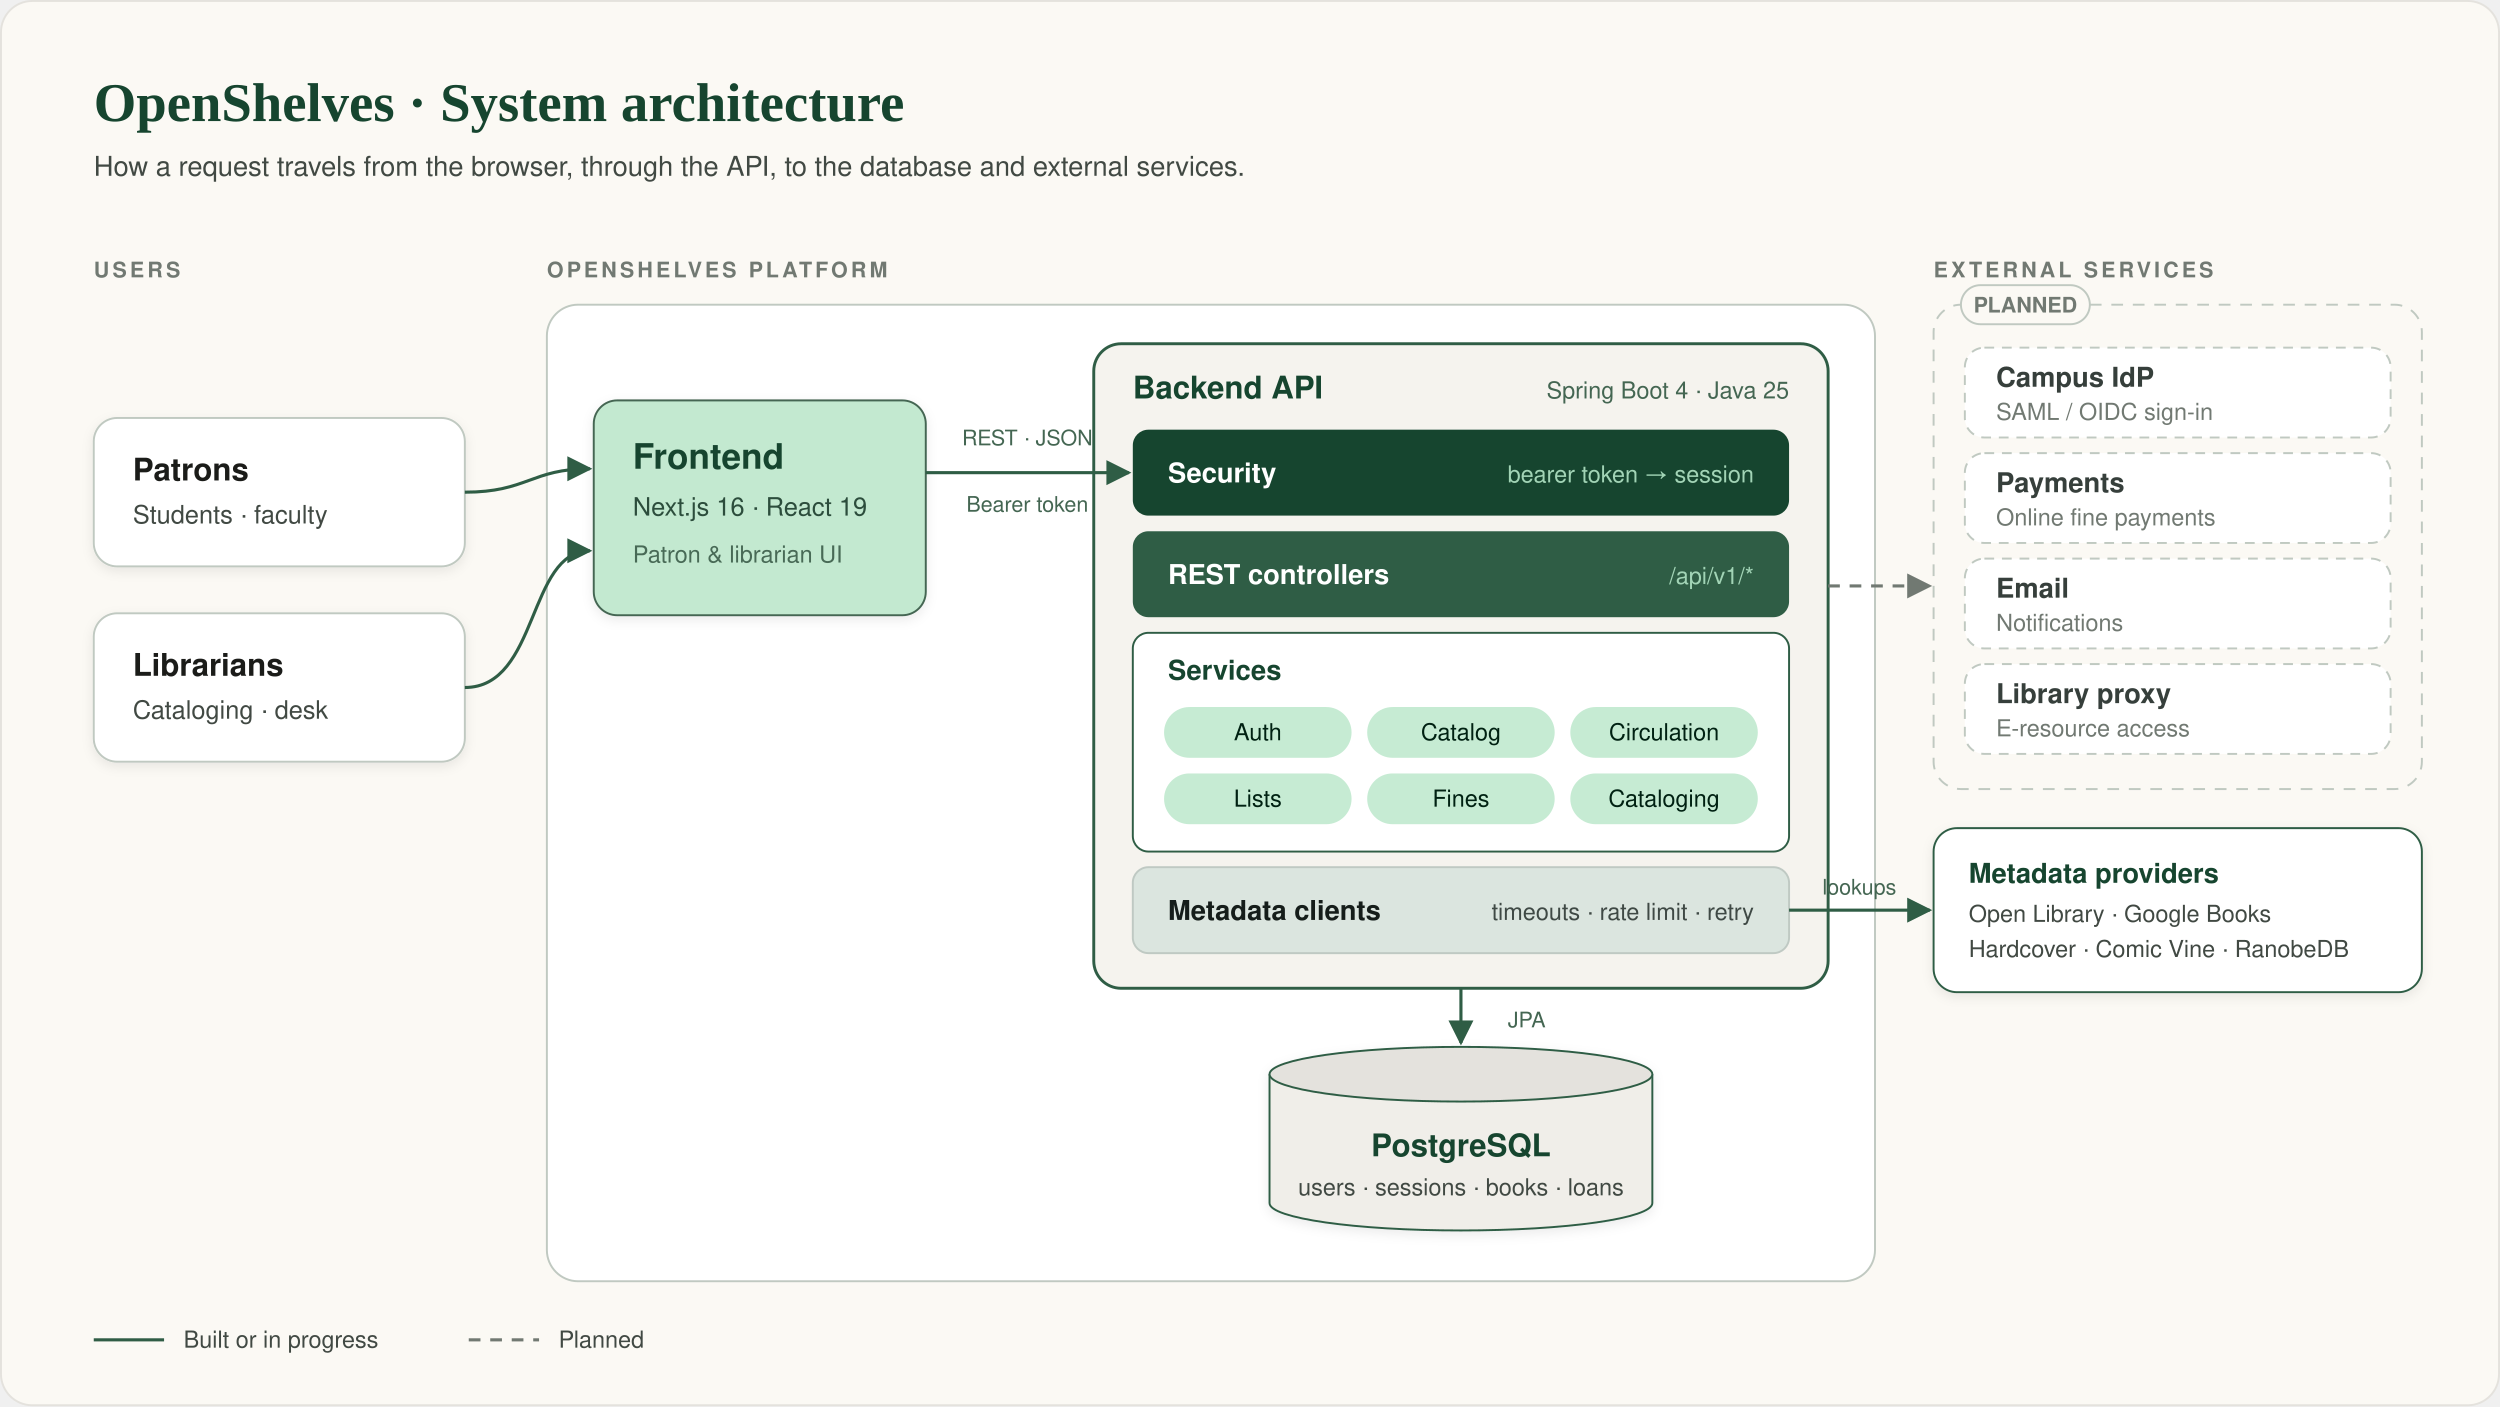
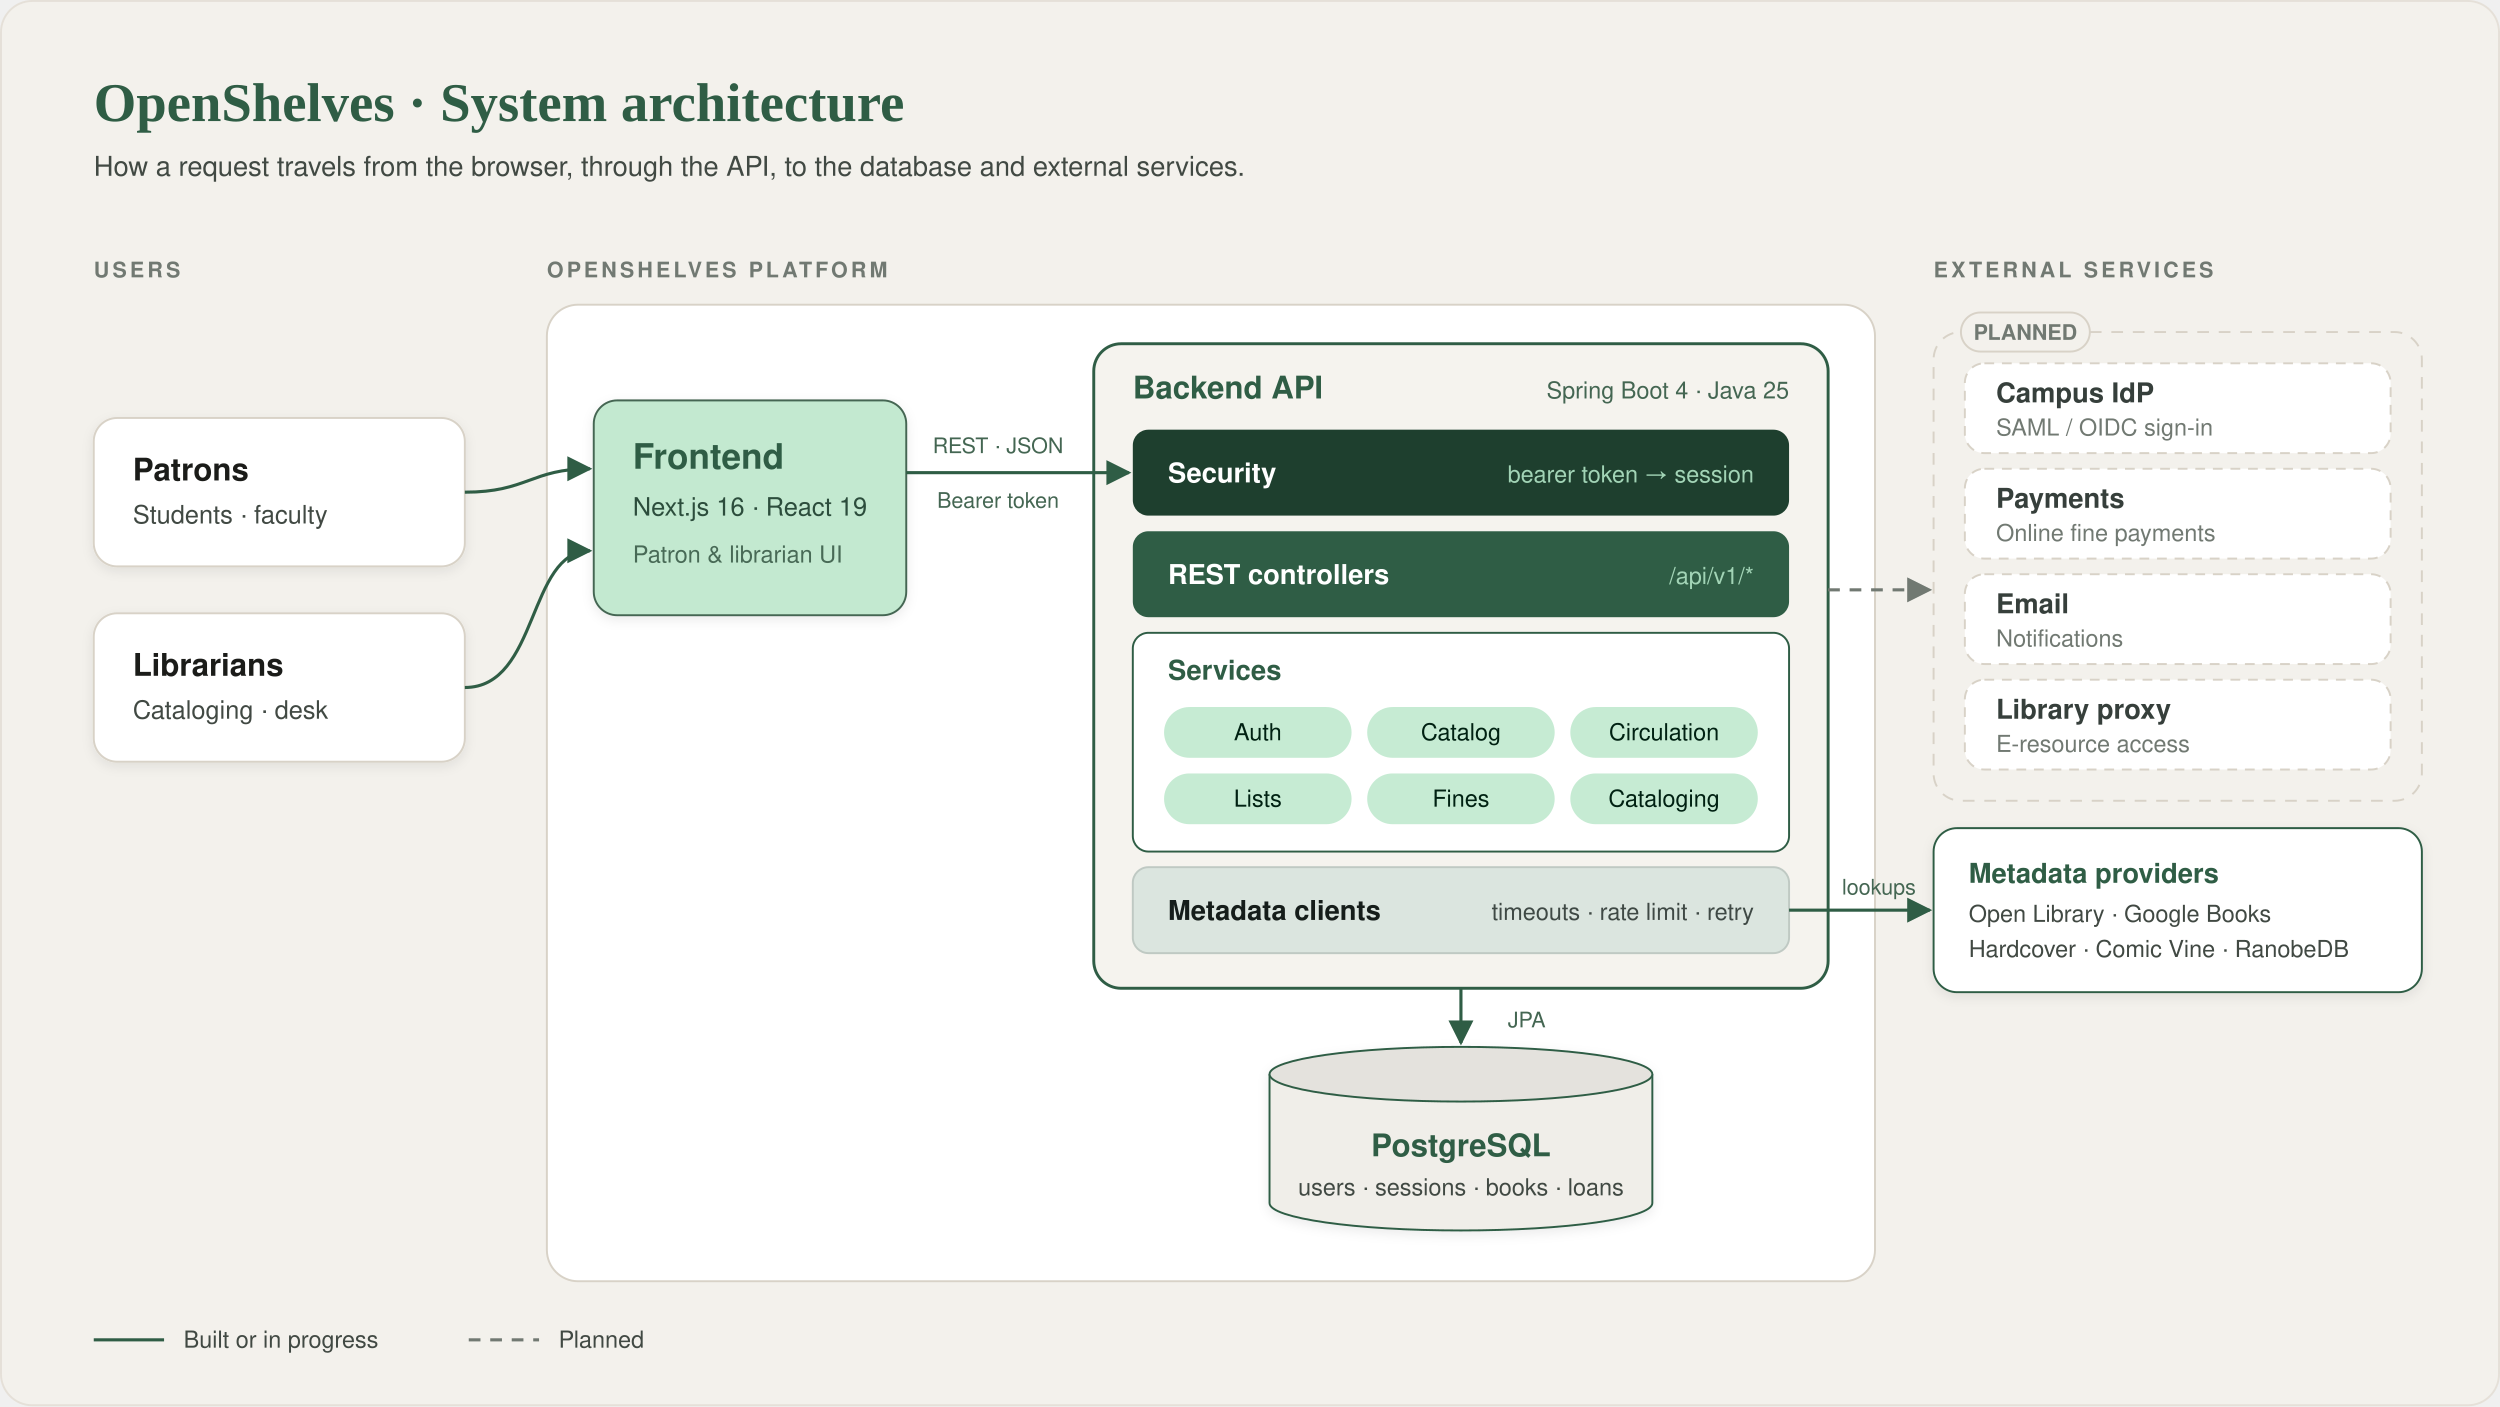
- <svg xmlns="http://www.w3.org/2000/svg" width="1280" height="720" viewBox="0 0 1280 720" font-family="-apple-system, BlinkMacSystemFont, 'Segoe UI', Helvetica, Arial, sans-serif">
+ <svg xmlns="http://www.w3.org/2000/svg" width="1280" height="720" viewBox="0 0 1280 720" font-family="'DM Sans', -apple-system, BlinkMacSystemFont, 'Segoe UI', Helvetica, Arial, sans-serif">
  <defs>
    <marker id="arrow" viewBox="0 0 10 10" refX="9" refY="5" markerWidth="8" markerHeight="8" orient="auto-start-reverse">
      <path d="M0,0 L10,5 L0,10 z" fill="#2f5d45" />
    </marker>
    <marker id="arrow-muted" viewBox="0 0 10 10" refX="9" refY="5" markerWidth="8" markerHeight="8" orient="auto-start-reverse">
      <path d="M0,0 L10,5 L0,10 z" fill="#717972" />
    </marker>
    <filter id="shadow" x="-10%" y="-10%" width="120%" height="130%">
      <feDropShadow dx="0" dy="2" stdDeviation="3" flood-color="#1b1c19" flood-opacity="0.08" />
    </filter>
  </defs>
-   <rect x="0.5" y="0.5" width="1279" height="719" rx="16" fill="#fbf9f4" stroke="#e4e2dd" />
-   <text x="48" y="62" font-family="Literata, Georgia, 'Times New Roman', serif" font-size="28" font-weight="600" fill="#16452f">OpenShelves · System architecture</text>
+   <rect x="0.5" y="0.5" width="1279" height="719" rx="16" fill="#F3F1EC" stroke="#E5E0D8" />
+   <text x="48" y="62" font-family="Literata, Georgia, 'Times New Roman', serif" font-size="28" font-weight="600" fill="#2F5D45">OpenShelves · System architecture</text>
  <text x="48" y="90" font-size="14" fill="#414943">How a request travels from the browser, through the API, to the database and external services.</text>
  <g font-size="11" font-weight="700" letter-spacing="1.6" fill="#717972">
    <text x="48" y="142">USERS</text>
    <text x="280" y="142">OPENSHELVES PLATFORM</text>
    <text x="990" y="142">EXTERNAL SERVICES</text>
  </g>
  <g filter="url(#shadow)">
-     <rect x="48" y="214" width="190" height="76" rx="12" fill="#ffffff" stroke="#c0c9c1" />
-     <rect x="48" y="314" width="190" height="76" rx="12" fill="#ffffff" stroke="#c0c9c1" />
+     <rect x="48" y="214" width="190" height="76" rx="12" fill="#ffffff" stroke="#D8D2C7" />
+     <rect x="48" y="314" width="190" height="76" rx="12" fill="#ffffff" stroke="#D8D2C7" />
  </g>
  <text x="68" y="246" font-size="16" font-weight="700" fill="#1b1c19">Patrons</text>
  <text x="68" y="268" font-size="13" fill="#414943">Students · faculty</text>
  <text x="68" y="346" font-size="16" font-weight="700" fill="#1b1c19">Librarians</text>
  <text x="68" y="368" font-size="13" fill="#414943">Cataloging · desk</text>
-   <rect x="280" y="156" width="680" height="500" rx="16" fill="#ffffff" stroke="#c0c9c1" />
+   <rect x="280" y="156" width="680" height="500" rx="16" fill="#ffffff" stroke="#D8D2C7" />
  <g filter="url(#shadow)">
-     <rect x="304" y="205" width="170" height="110" rx="12" fill="#c3e9d0" stroke="#446652" />
+     <rect x="304" y="205" width="160" height="110" rx="12" fill="#c3e9d0" stroke="#446652" />
  </g>
-   <text x="324" y="240" font-size="18" font-weight="700" fill="#16452f">Frontend</text>
+   <text x="324" y="240" font-size="18" font-weight="700" fill="#2F5D45">Frontend</text>
  <text x="324" y="264" font-size="13" fill="#2c4d3c">Next.js 16 · React 19</text>
  <text x="324" y="288" font-size="12" fill="#486a56">Patron &amp; librarian UI</text>
  <rect x="560" y="176" width="376" height="330" rx="14" fill="#f5f3ee" stroke="#2f5d45" stroke-width="1.5" />
-   <text x="580" y="204" font-size="16" font-weight="700" fill="#16452f">Backend API</text>
+   <text x="580" y="204" font-size="16" font-weight="700" fill="#2F5D45">Backend API</text>
  <text x="916" y="204" font-size="12" fill="#446652" text-anchor="end">Spring Boot 4 · Java 25</text>
-   <rect x="580" y="220" width="336" height="44" rx="8" fill="#16452f" />
+   <rect x="580" y="220" width="336" height="44" rx="8" fill="#1E3F2E" />
  <text x="598" y="247" font-size="14" font-weight="700" fill="#ffffff">Security</text>
  <text x="898" y="247" font-size="12" fill="#a2d4b6" text-anchor="end">bearer token → session</text>
  <rect x="580" y="272" width="336" height="44" rx="8" fill="#2f5d45" />
  <text x="598" y="299" font-size="14" font-weight="700" fill="#ffffff">REST controllers</text>
  <text x="898" y="299" font-size="12" fill="#a2d4b6" text-anchor="end">/api/v1/*</text>
  <rect x="580" y="324" width="336" height="112" rx="8" fill="#ffffff" stroke="#2f5d45" />
-   <text x="598" y="348" font-size="14" font-weight="700" fill="#16452f">Services</text>
+   <text x="598" y="348" font-size="14" font-weight="700" fill="#2F5D45">Services</text>
  <g font-size="12" fill="#002112" text-anchor="middle">
    <rect x="596" y="362" width="96" height="26" rx="13" fill="#c6ebd3" />
    <text x="644" y="379">Auth</text>
    <rect x="700" y="362" width="96" height="26" rx="13" fill="#c6ebd3" />
    <text x="748" y="379">Catalog</text>
    <rect x="804" y="362" width="96" height="26" rx="13" fill="#c6ebd3" />
    <text x="852" y="379">Circulation</text>
    <rect x="596" y="396" width="96" height="26" rx="13" fill="#c6ebd3" />
    <text x="644" y="413">Lists</text>
    <rect x="700" y="396" width="96" height="26" rx="13" fill="#c6ebd3" />
    <text x="748" y="413">Fines</text>
    <rect x="804" y="396" width="96" height="26" rx="13" fill="#c6ebd3" />
    <text x="852" y="413">Cataloging</text>
  </g>
  <rect x="580" y="444" width="336" height="44" rx="8" fill="#dbe5df" stroke="#bfc9c3" />
  <text x="598" y="471" font-size="14" font-weight="700" fill="#151d1a">Metadata clients</text>
  <text x="898" y="471" font-size="12" fill="#3f4945" text-anchor="end">timeouts · rate limit · retry</text>
  <g filter="url(#shadow)">
    <path d="M650,550 v66 a98,14 0 0 0 196,0 v-66" fill="#f0eee9" stroke="#2f5d45" />
    <ellipse cx="748" cy="550" rx="98" ry="14" fill="#e4e2dd" stroke="#2f5d45" />
  </g>
-   <text x="748" y="592" font-size="16" font-weight="700" fill="#16452f" text-anchor="middle">PostgreSQL</text>
+   <text x="748" y="592" font-size="16" font-weight="700" fill="#2F5D45" text-anchor="middle">PostgreSQL</text>
  <text x="748" y="612" font-size="12" fill="#414943" text-anchor="middle">users · sessions · books · loans</text>
-   <rect x="990" y="156" width="250" height="248" rx="14" fill="none" stroke="#c0c9c1" stroke-dasharray="6 5" />
-   <rect x="1004" y="146" width="66" height="20" rx="10" fill="#fbf9f4" stroke="#c0c9c1" />
-   <text x="1037" y="160" font-size="11" font-weight="700" fill="#717972" text-anchor="middle">PLANNED</text>
-   <g fill="#ffffff" stroke="#c0c9c1" stroke-dasharray="5 4">
-     <rect x="1006" y="178" width="218" height="46" rx="10" />
-     <rect x="1006" y="232" width="218" height="46" rx="10" />
-     <rect x="1006" y="286" width="218" height="46" rx="10" />
-     <rect x="1006" y="340" width="218" height="46" rx="10" />
+   <rect x="990" y="170" width="250" height="240" rx="14" fill="none" stroke="#D8D2C7" stroke-dasharray="6 5" />
+   <rect x="1004" y="160" width="66" height="20" rx="10" fill="#F3F1EC" stroke="#D8D2C7" />
+   <text x="1037" y="174" font-size="11" font-weight="700" fill="#717972" text-anchor="middle">PLANNED</text>
+   <g fill="#ffffff" stroke="#D8D2C7" stroke-dasharray="5 4">
+     <rect x="1006" y="186" width="218" height="46" rx="10" />
+     <rect x="1006" y="240" width="218" height="46" rx="10" />
+     <rect x="1006" y="294" width="218" height="46" rx="10" />
+     <rect x="1006" y="348" width="218" height="46" rx="10" />
  </g>
  <g font-size="14" font-weight="700" fill="#363f3b">
-     <text x="1022" y="198">Campus IdP</text>
-     <text x="1022" y="252">Payments</text>
-     <text x="1022" y="306">Email</text>
-     <text x="1022" y="360">Library proxy</text>
+     <text x="1022" y="206">Campus IdP</text>
+     <text x="1022" y="260">Payments</text>
+     <text x="1022" y="314">Email</text>
+     <text x="1022" y="368">Library proxy</text>
  </g>
  <g font-size="12" fill="#717972">
-     <text x="1022" y="215">SAML / OIDC sign-in</text>
-     <text x="1022" y="269">Online fine payments</text>
-     <text x="1022" y="323">Notifications</text>
-     <text x="1022" y="377">E-resource access</text>
+     <text x="1022" y="223">SAML / OIDC sign-in</text>
+     <text x="1022" y="277">Online fine payments</text>
+     <text x="1022" y="331">Notifications</text>
+     <text x="1022" y="385">E-resource access</text>
  </g>
  <g filter="url(#shadow)">
    <rect x="990" y="424" width="250" height="84" rx="12" fill="#ffffff" stroke="#2f5d45" />
  </g>
-   <text x="1008" y="452" font-size="14" font-weight="700" fill="#16452f">Metadata providers</text>
+   <text x="1008" y="452" font-size="14" font-weight="700" fill="#2F5D45">Metadata providers</text>
  <text x="1008" y="472" font-size="12" fill="#414943">Open Library · Google Books</text>
  <text x="1008" y="490" font-size="12" fill="#414943">Hardcover · Comic Vine · RanobeDB</text>
  <g fill="none" stroke="#2f5d45" stroke-width="1.6" marker-end="url(#arrow)">
    <path d="M238,252 C270,252 272,240 302,240" />
    <path d="M238,352 C276,352 270,282 302,282" />
-     <path d="M474,242 L578,242" />
+     <path d="M464,242 L578,242" />
    <path d="M748,506 L748,534" />
    <path d="M916,466 L988,466" />
  </g>
-   <path d="M936,300 L988,300" fill="none" stroke="#717972" stroke-width="1.6" stroke-dasharray="6 5" marker-end="url(#arrow-muted)" />
+   <path d="M936,302 L988,302" fill="none" stroke="#717972" stroke-width="1.6" stroke-dasharray="6 5" marker-end="url(#arrow-muted)" />
  <g font-size="11" fill="#446652" text-anchor="middle">
-     <text x="526" y="228">REST · JSON</text>
-     <text x="526" y="262">Bearer token</text>
+     <text x="511" y="232">REST · JSON</text>
+     <text x="511" y="260">Bearer token</text>
    <text x="772" y="526" text-anchor="start">JPA</text>
-     <text x="952" y="458">lookups</text>
+     <text x="962" y="458">lookups</text>
  </g>
  <g font-size="12" fill="#414943">
    <line x1="48" y1="686" x2="84" y2="686" stroke="#2f5d45" stroke-width="1.6" />
    <text x="94" y="690">Built or in progress</text>
    <line x1="240" y1="686" x2="276" y2="686" stroke="#717972" stroke-width="1.6" stroke-dasharray="6 5" />
    <text x="286" y="690">Planned</text>
  </g>
</svg>
